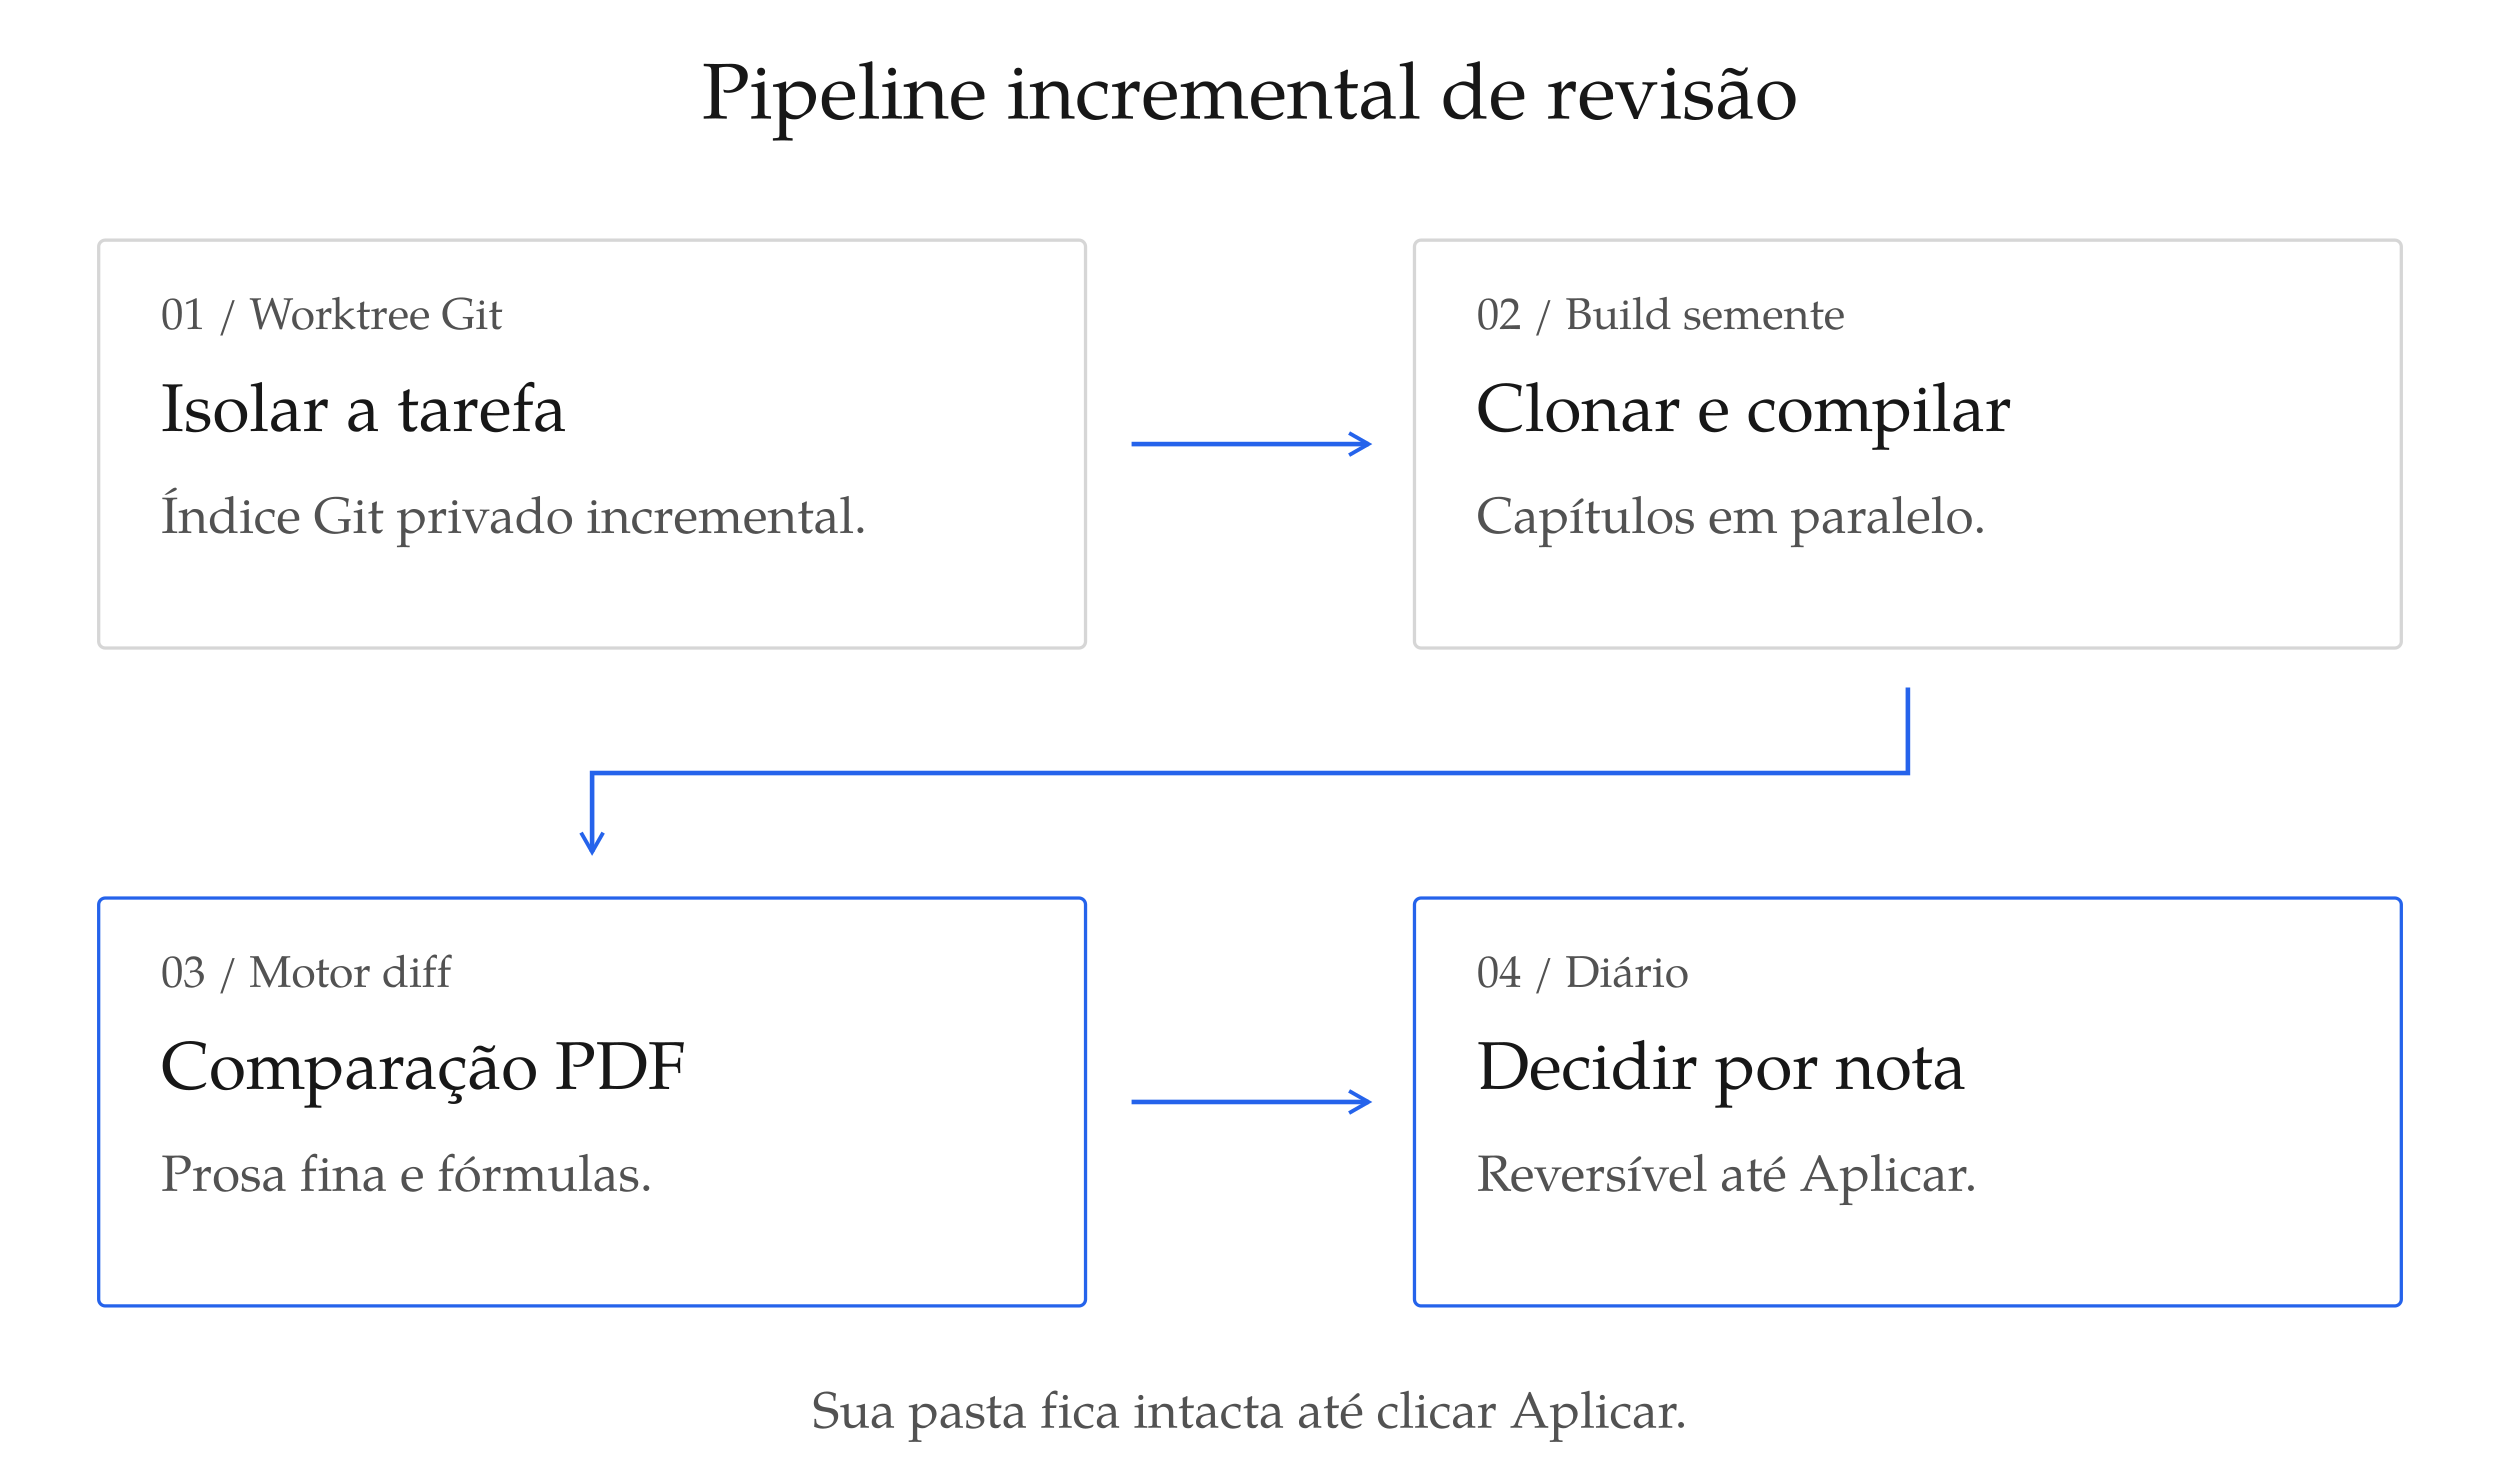
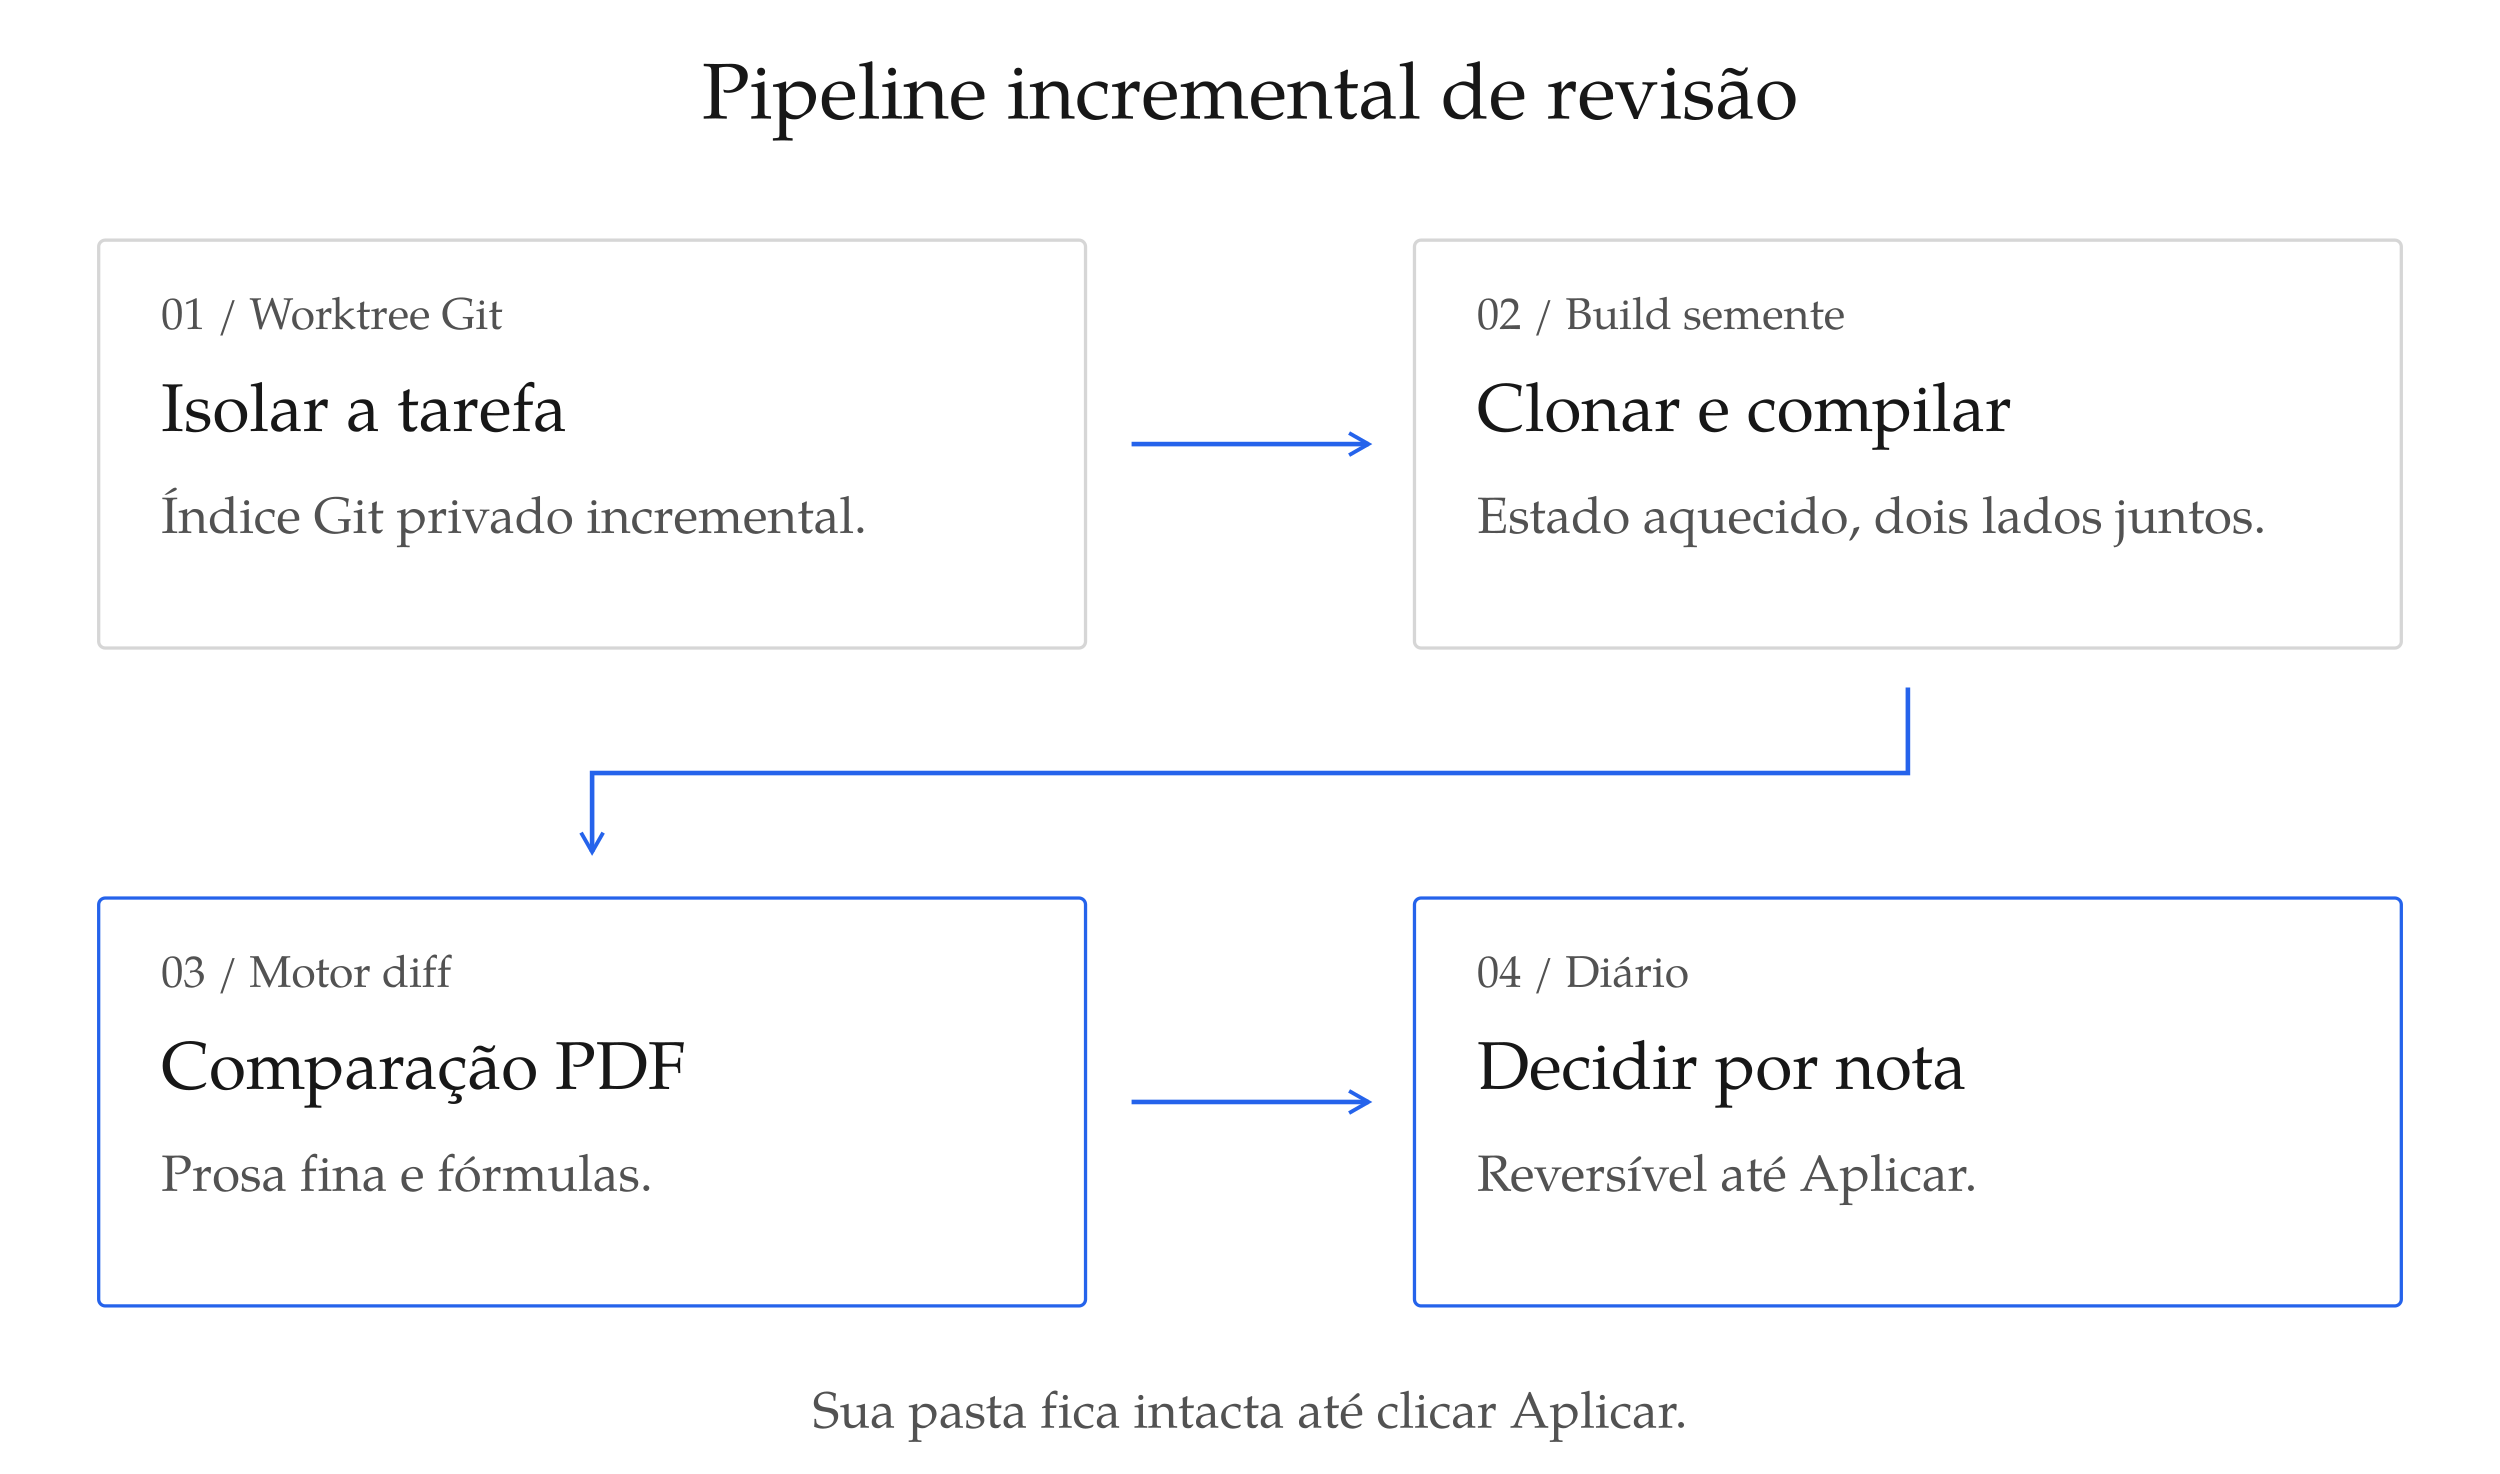
<svg xmlns="http://www.w3.org/2000/svg" viewBox="0 0 760 448" role="img" aria-labelledby="title desc">
  <defs>
    <marker id="arrow" viewBox="0 0 10 10" refX="8" refY="5" markerWidth="6" markerHeight="6" orient="auto-start-reverse">
      <path d="M1 1 8 5 1 9" fill="none" stroke="var(--art-accent, #2563eb)" stroke-width="1.4" />
    </marker>
  </defs>
  <g font-family="'Paper Serif','TeX Gyre Pagella',Palatino,'Songti SC','Noto Serif CJK SC',SimSun,serif">
    <text x="380" y="36" font-size="24" fill="var(--art-ink, #171717)" text-anchor="middle">Pipeline incremental de revisão</text>
    <rect x="30" y="73" width="300" height="124" rx="2" fill="var(--art-paper, #fff)" stroke="var(--art-line, #d6d6d6)" />
    <text x="49" y="100" font-size="13.5" fill="var(--art-muted, #525252)">01  /  Worktree Git</text>
    <text x="49" y="131" font-size="20.5" fill="var(--art-ink, #171717)">Isolar a tarefa</text>
    <text x="49" y="162" font-size="15.5" fill="var(--art-muted, #525252)">Índice Git privado incremental.</text>
    <rect x="430" y="73" width="300" height="124" rx="2" fill="var(--art-paper, #fff)" stroke="var(--art-line, #d6d6d6)" />
    <text x="449" y="100" font-size="13.5" fill="var(--art-muted, #525252)">02  /  Build semente</text>
    <text x="449" y="131" font-size="20.5" fill="var(--art-ink, #171717)">Clonar e compilar</text>
-     <text x="449" y="162" font-size="15.5" fill="var(--art-muted, #525252)">Capítulos em paralelo.</text>
+     <text x="449" y="162" font-size="15.5" fill="var(--art-muted, #525252)">Estado aquecido, dois lados juntos.</text>
    <rect x="30" y="273" width="300" height="124" rx="2" fill="var(--art-paper, #fff)" stroke="var(--art-accent, #2563eb)" />
    <text x="49" y="300" font-size="13.5" fill="var(--art-muted, #525252)">03  /  Motor diff</text>
    <text x="49" y="331" font-size="20.5" fill="var(--art-ink, #171717)">Comparação PDF</text>
    <text x="49" y="362" font-size="15.5" fill="var(--art-muted, #525252)">Prosa fina e fórmulas.</text>
    <rect x="430" y="273" width="300" height="124" rx="2" fill="var(--art-paper, #fff)" stroke="var(--art-accent, #2563eb)" />
    <text x="449" y="300" font-size="13.5" fill="var(--art-muted, #525252)">04  /  Diário</text>
    <text x="449" y="331" font-size="20.5" fill="var(--art-ink, #171717)">Decidir por nota</text>
    <text x="449" y="362" font-size="15.5" fill="var(--art-muted, #525252)">Reversível até Aplicar.</text>
    <path d="M344 135h72" fill="none" stroke="var(--art-accent, #2563eb)" stroke-width="1.4" marker-end="url(#arrow)" />
    <path d="M580 209v26H180v24" fill="none" stroke="var(--art-accent, #2563eb)" stroke-width="1.4" marker-end="url(#arrow)" />
    <path d="M344 335h72" fill="none" stroke="var(--art-accent, #2563eb)" stroke-width="1.4" marker-end="url(#arrow)" />
    <text x="380" y="434" font-size="15.5" fill="var(--art-muted, #525252)" text-anchor="middle">Sua pasta fica intacta até clicar Aplicar.</text>
  </g>
</svg>
